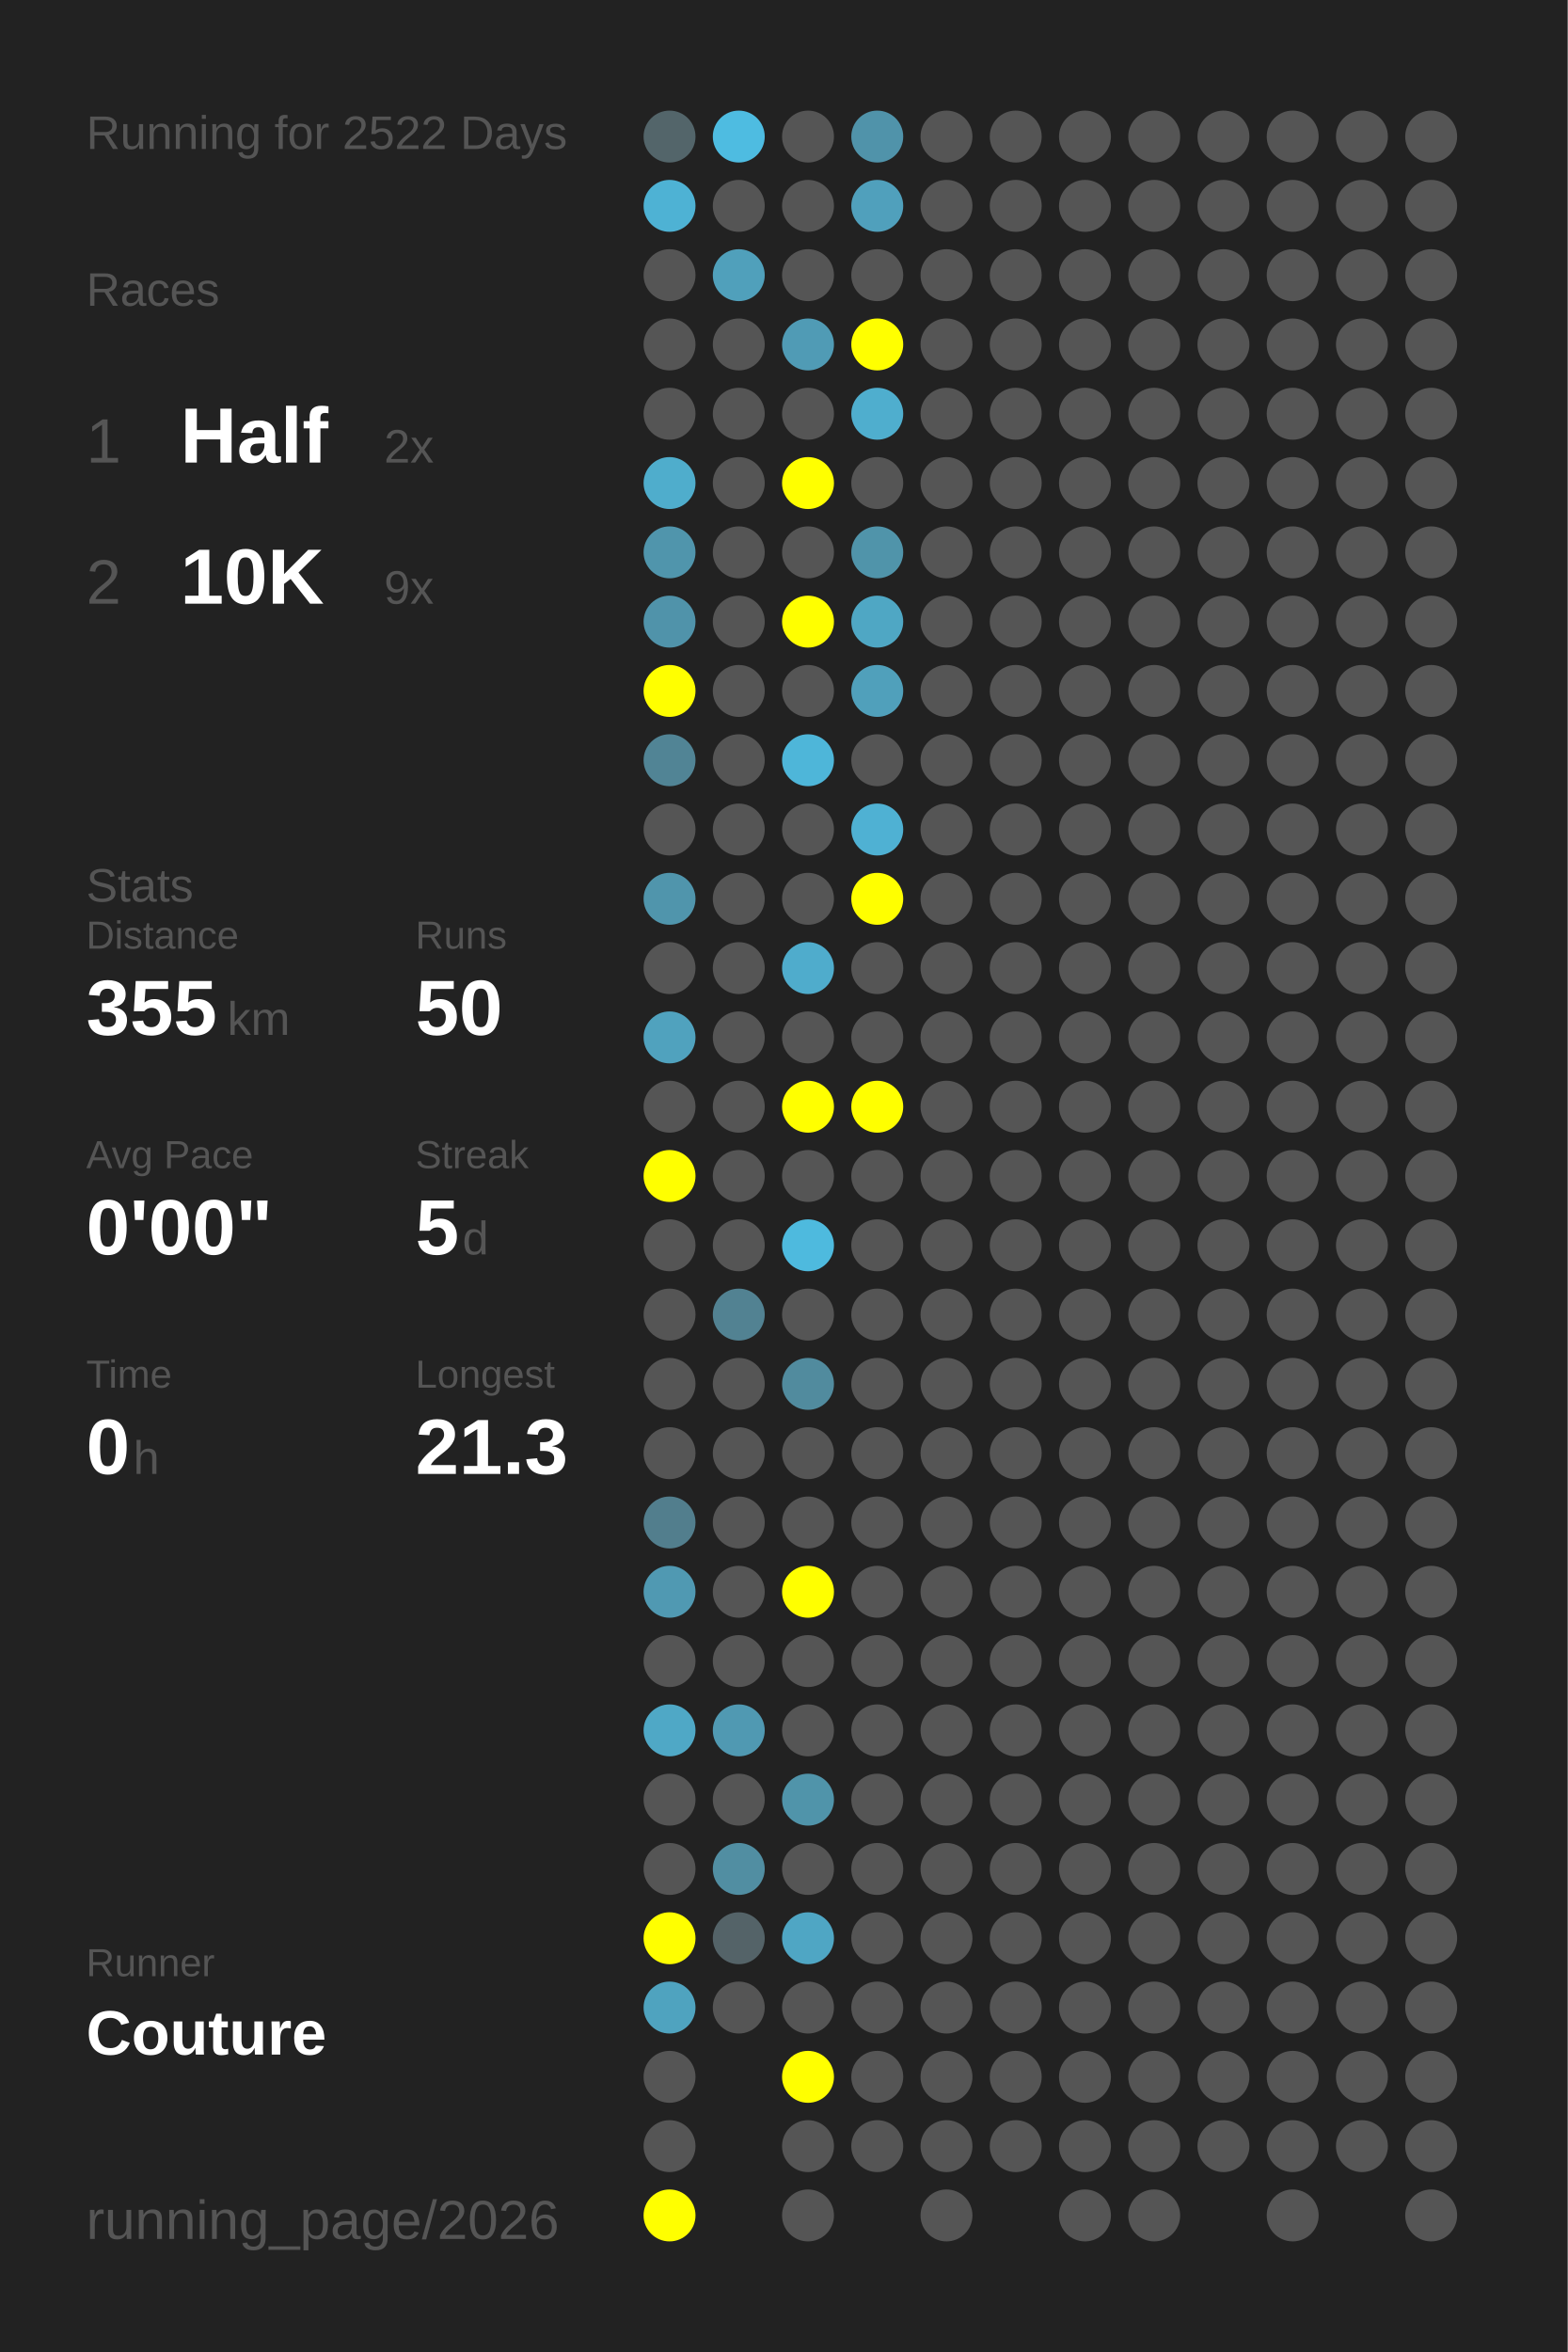
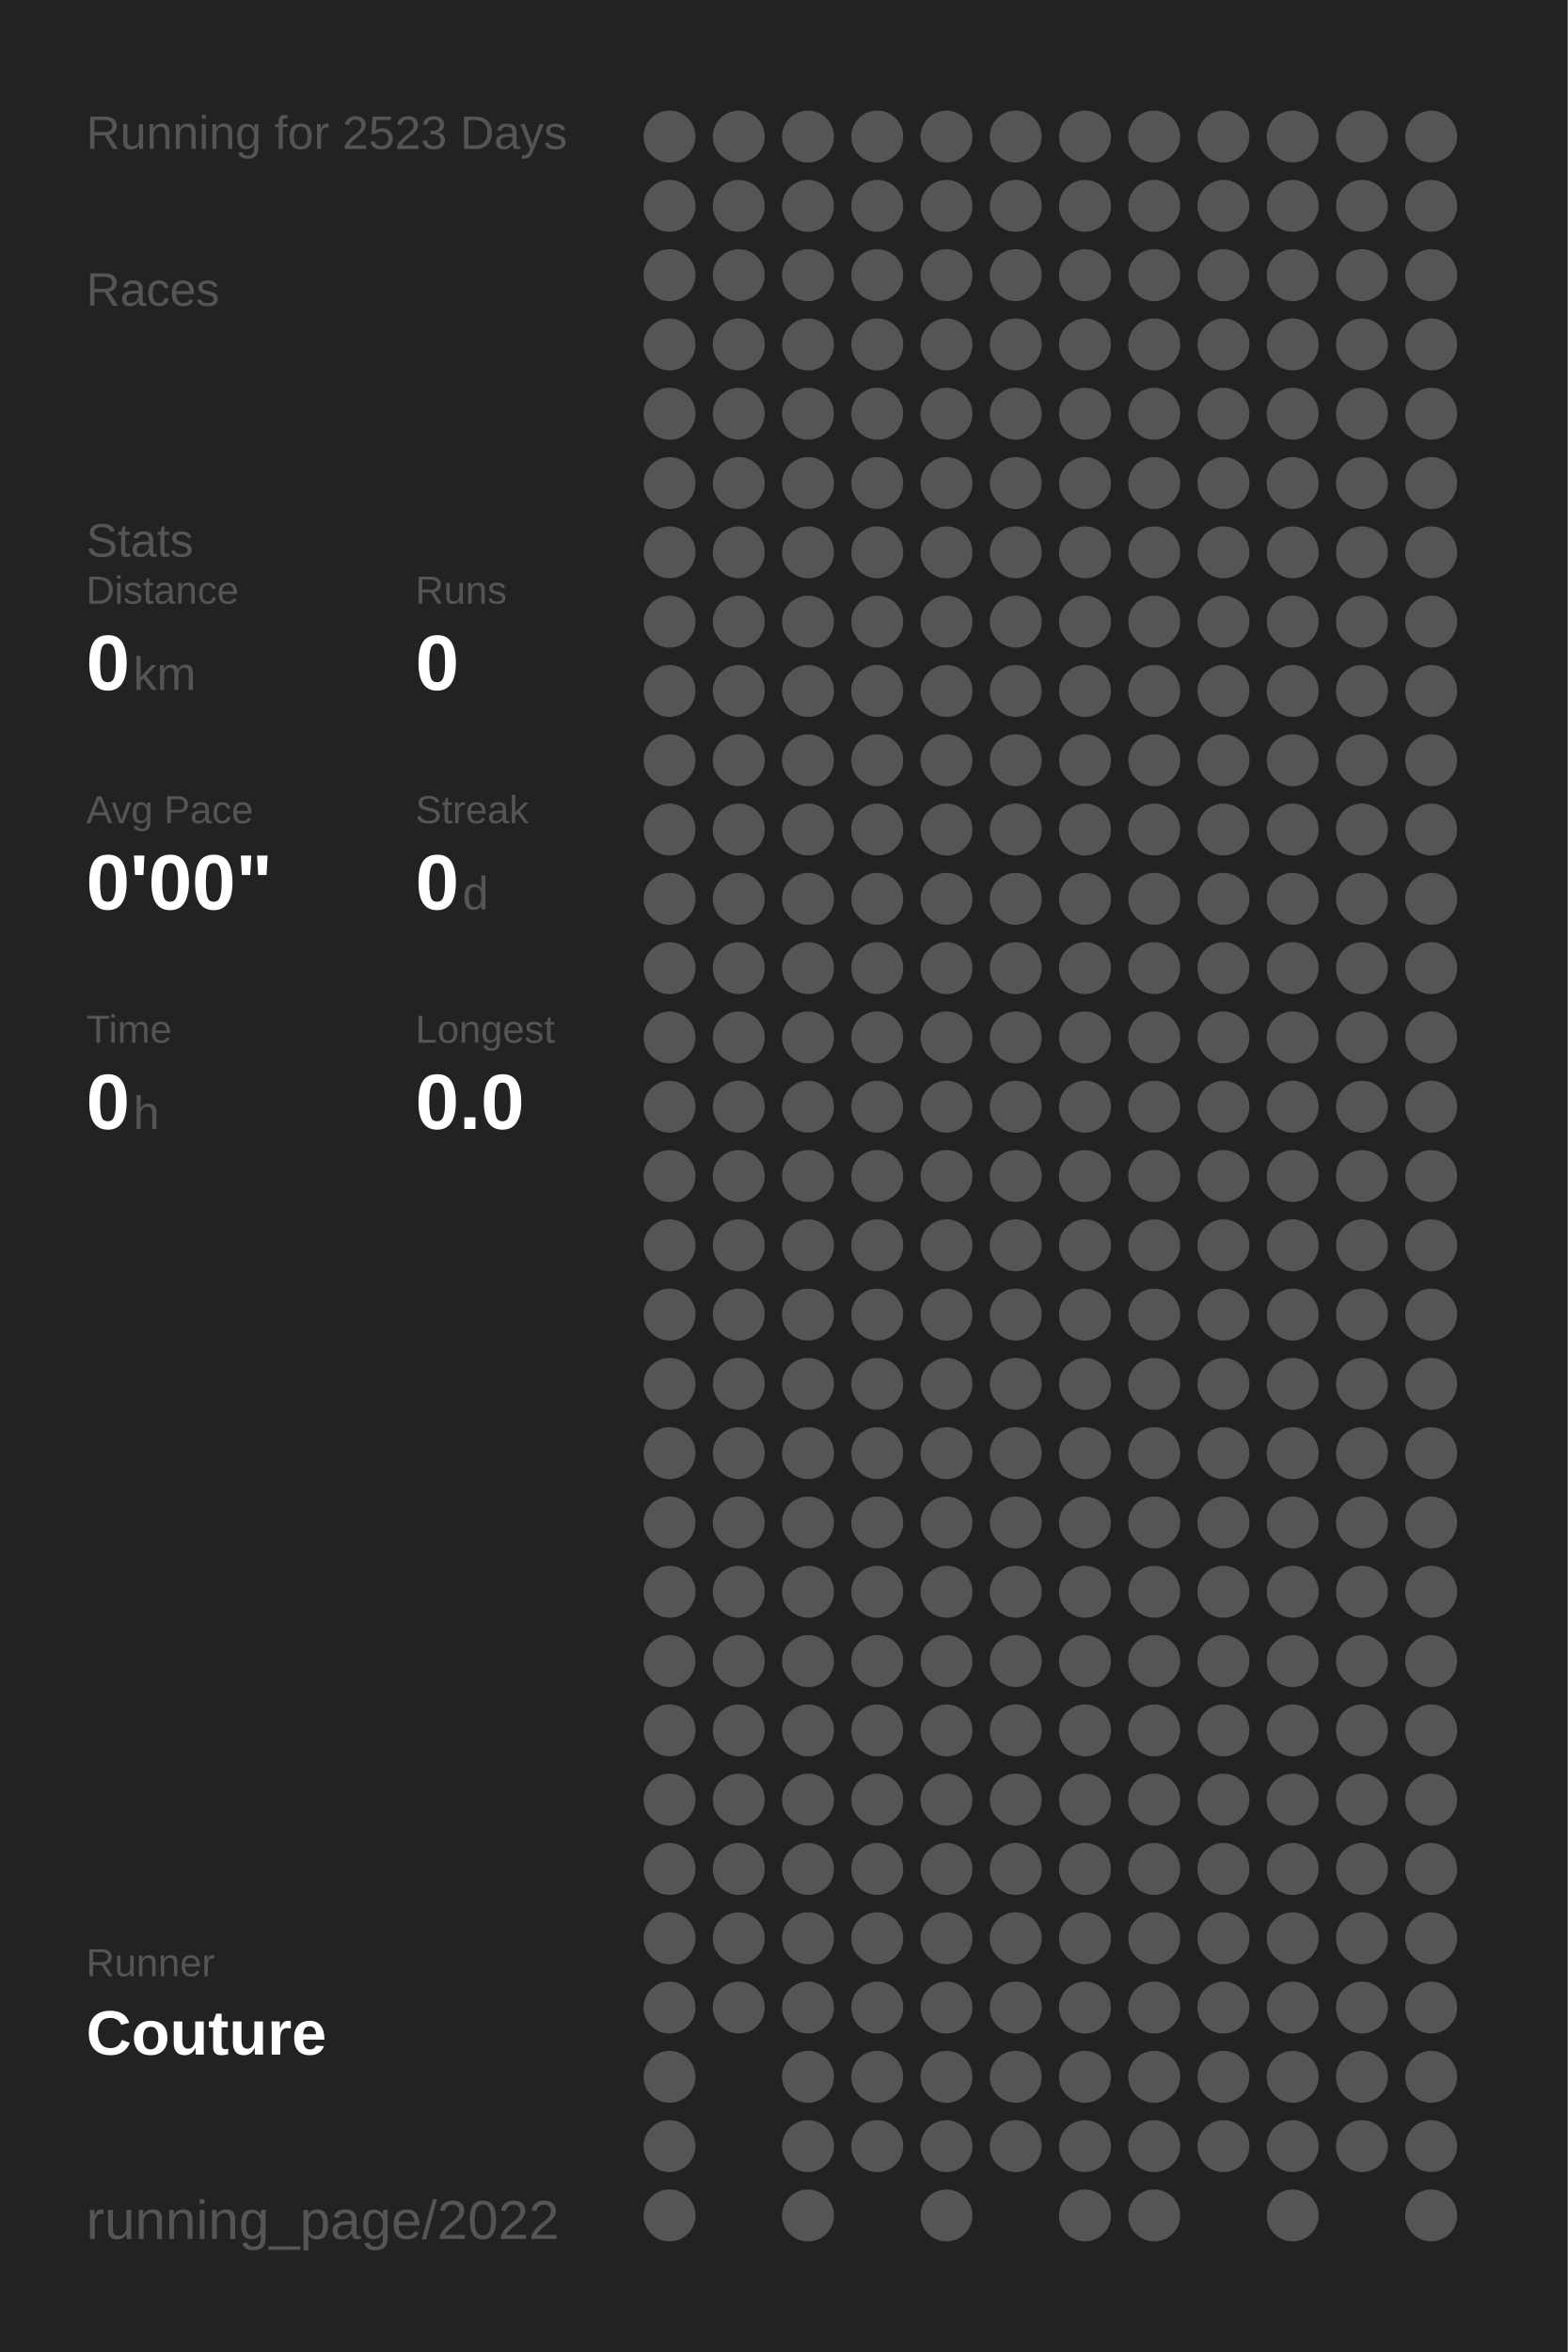
<svg xmlns="http://www.w3.org/2000/svg" baseProfile="full" height="300mm" version="1.1" viewBox="0,0,200,300" width="200mm">
  <defs />
  <rect fill="#222222" height="300" width="200" x="0" y="0" />
-   <text fill="#555555" style="font-size:6px; font-family:Arial;" x="11" y="19">Running for 2522 Days</text>
+   <text fill="#555555" style="font-size:6px; font-family:Arial;" x="11" y="19">Running for 2523 Days</text>
  <text fill="#555555" style="font-size:6px; font-family:Arial;" x="11" y="39">Races</text>
-   <text fill="#555555" style="font-size:8px; font-family:Arial;" x="11" y="59">1</text>
-   <text fill="#FFFFFF" style="font-size:10px; font-family:Arial; font-weight:bold;" x="23" y="59">Half</text>
-   <text fill="#555555" style="font-size:6px; font-family:Arial;" x="49" y="59">2x</text>
-   <text fill="#555555" style="font-size:8px; font-family:Arial;" x="11" y="77">2</text>
-   <text fill="#FFFFFF" style="font-size:10px; font-family:Arial; font-weight:bold;" x="23" y="77">10K</text>
-   <text fill="#555555" style="font-size:6px; font-family:Arial;" x="49" y="77">9x</text>
-   <text fill="#555555" style="font-size:6px; font-family:Arial;" x="11" y="115">Stats</text>
-   <text fill="#555555" style="font-size:5px; font-family:Arial;" x="11" y="121">Distance</text>
-   <text fill="#FFFFFF" style="font-size:10px; font-family:Arial; font-weight:bold;" x="11" y="132">355</text>
-   <text fill="#555555" style="font-size:6px; font-family:Arial;" x="29" y="132">km</text>
-   <text fill="#555555" style="font-size:5px; font-family:Arial;" x="53" y="121">Runs</text>
-   <text fill="#FFFFFF" style="font-size:10px; font-family:Arial; font-weight:bold;" x="53" y="132">50</text>
-   <text fill="#555555" style="font-size:5px; font-family:Arial;" x="11" y="149">Avg Pace</text>
-   <text fill="#FFFFFF" style="font-size:10px; font-family:Arial; font-weight:bold;" x="11" y="160">0'00"</text>
-   <text fill="#555555" style="font-size:5px; font-family:Arial;" x="53" y="149">Streak</text>
-   <text fill="#FFFFFF" style="font-size:10px; font-family:Arial; font-weight:bold;" x="53" y="160">5</text>
-   <text fill="#555555" style="font-size:6px; font-family:Arial;" x="59" y="160">d</text>
-   <text fill="#555555" style="font-size:5px; font-family:Arial;" x="11" y="177">Time</text>
-   <text fill="#FFFFFF" style="font-size:10px; font-family:Arial; font-weight:bold;" x="11" y="188">0</text>
-   <text fill="#555555" style="font-size:6px; font-family:Arial;" x="17" y="188">h</text>
-   <text fill="#555555" style="font-size:5px; font-family:Arial;" x="53" y="177">Longest</text>
-   <text fill="#FFFFFF" style="font-size:10px; font-family:Arial; font-weight:bold;" x="53" y="188">21.3</text>
+   <text fill="#555555" style="font-size:6px; font-family:Arial;" x="11" y="71">Stats</text>
+   <text fill="#555555" style="font-size:5px; font-family:Arial;" x="11" y="77">Distance</text>
+   <text fill="#FFFFFF" style="font-size:10px; font-family:Arial; font-weight:bold;" x="11" y="88">0</text>
+   <text fill="#555555" style="font-size:6px; font-family:Arial;" x="17" y="88">km</text>
+   <text fill="#555555" style="font-size:5px; font-family:Arial;" x="53" y="77">Runs</text>
+   <text fill="#FFFFFF" style="font-size:10px; font-family:Arial; font-weight:bold;" x="53" y="88">0</text>
+   <text fill="#555555" style="font-size:5px; font-family:Arial;" x="11" y="105">Avg Pace</text>
+   <text fill="#FFFFFF" style="font-size:10px; font-family:Arial; font-weight:bold;" x="11" y="116">0'00"</text>
+   <text fill="#555555" style="font-size:5px; font-family:Arial;" x="53" y="105">Streak</text>
+   <text fill="#FFFFFF" style="font-size:10px; font-family:Arial; font-weight:bold;" x="53" y="116">0</text>
+   <text fill="#555555" style="font-size:6px; font-family:Arial;" x="59" y="116">d</text>
+   <text fill="#555555" style="font-size:5px; font-family:Arial;" x="11" y="133">Time</text>
+   <text fill="#FFFFFF" style="font-size:10px; font-family:Arial; font-weight:bold;" x="11" y="144">0</text>
+   <text fill="#555555" style="font-size:6px; font-family:Arial;" x="17" y="144">h</text>
+   <text fill="#555555" style="font-size:5px; font-family:Arial;" x="53" y="133">Longest</text>
+   <text fill="#FFFFFF" style="font-size:10px; font-family:Arial; font-weight:bold;" x="53" y="144">0.0</text>
  <text fill="#555555" style="font-size:5px; font-family:Arial;" x="11" y="252.065">Runner</text>
  <text fill="#FFFFFF" style="font-size:8px; font-family:Arial; font-weight:bold;" x="11" y="262.065">Couture</text>
-   <text fill="#555555" style="font-size:7px; font-family:Arial;" x="11" y="285.581">running_page/2026</text>
-   <circle cx="85.417" cy="17.419" fill="#53656a" r="3.312" />
-   <circle cx="85.417" cy="26.258" fill="#4eb2d4" r="3.312" />
+   <text fill="#555555" style="font-size:7px; font-family:Arial;" x="11" y="285.581">running_page/2022</text>
+   <circle cx="85.417" cy="17.419" fill="#555555" r="3.312" />
+   <circle cx="85.417" cy="26.258" fill="#555555" r="3.312" />
  <circle cx="85.417" cy="35.097" fill="#555555" r="3.312" />
  <circle cx="85.417" cy="43.935" fill="#555555" r="3.312" />
  <circle cx="85.417" cy="52.774" fill="#555555" r="3.312" />
-   <circle cx="85.417" cy="61.613" fill="#4fadcc" r="3.312" />
-   <circle cx="85.417" cy="70.452" fill="#5095ac" r="3.312" />
-   <circle cx="85.417" cy="79.29" fill="#5093aa" r="3.312" />
-   <circle cx="85.417" cy="88.129" fill="#FFFF00" r="3.312" />
-   <circle cx="85.417" cy="96.968" fill="#518495" r="3.312" />
+   <circle cx="85.417" cy="61.613" fill="#555555" r="3.312" />
+   <circle cx="85.417" cy="70.452" fill="#555555" r="3.312" />
+   <circle cx="85.417" cy="79.29" fill="#555555" r="3.312" />
+   <circle cx="85.417" cy="88.129" fill="#555555" r="3.312" />
+   <circle cx="85.417" cy="96.968" fill="#555555" r="3.312" />
  <circle cx="85.417" cy="105.806" fill="#555555" r="3.312" />
-   <circle cx="85.417" cy="114.645" fill="#5095ac" r="3.312" />
+   <circle cx="85.417" cy="114.645" fill="#555555" r="3.312" />
  <circle cx="85.417" cy="123.484" fill="#555555" r="3.312" />
-   <circle cx="85.417" cy="132.323" fill="#50a2be" r="3.312" />
+   <circle cx="85.417" cy="132.323" fill="#555555" r="3.312" />
  <circle cx="85.417" cy="141.161" fill="#555555" r="3.312" />
-   <circle cx="85.417" cy="150" fill="#FFFF00" r="3.312" />
+   <circle cx="85.417" cy="150" fill="#555555" r="3.312" />
  <circle cx="85.417" cy="158.839" fill="#555555" r="3.312" />
  <circle cx="85.417" cy="167.677" fill="#555555" r="3.312" />
  <circle cx="85.417" cy="176.516" fill="#555555" r="3.312" />
  <circle cx="85.417" cy="185.355" fill="#555555" r="3.312" />
-   <circle cx="85.417" cy="194.194" fill="#527e8d" r="3.312" />
-   <circle cx="85.417" cy="203.032" fill="#5099b2" r="3.312" />
+   <circle cx="85.417" cy="194.194" fill="#555555" r="3.312" />
+   <circle cx="85.417" cy="203.032" fill="#555555" r="3.312" />
  <circle cx="85.417" cy="211.871" fill="#555555" r="3.312" />
-   <circle cx="85.417" cy="220.71" fill="#4fa8c6" r="3.312" />
+   <circle cx="85.417" cy="220.71" fill="#555555" r="3.312" />
  <circle cx="85.417" cy="229.548" fill="#555555" r="3.312" />
  <circle cx="85.417" cy="238.387" fill="#555555" r="3.312" />
-   <circle cx="85.417" cy="247.226" fill="#FFFF00" r="3.312" />
-   <circle cx="85.417" cy="256.065" fill="#4fa3bf" r="3.312" />
+   <circle cx="85.417" cy="247.226" fill="#555555" r="3.312" />
+   <circle cx="85.417" cy="256.065" fill="#555555" r="3.312" />
  <circle cx="85.417" cy="264.903" fill="#555555" r="3.312" />
  <circle cx="85.417" cy="273.742" fill="#555555" r="3.312" />
-   <circle cx="85.417" cy="282.581" fill="#FFFF00" r="3.312" />
-   <circle cx="94.25" cy="17.419" fill="#4ebce1" r="3.312" />
+   <circle cx="85.417" cy="282.581" fill="#555555" r="3.312" />
+   <circle cx="94.25" cy="17.419" fill="#555555" r="3.312" />
  <circle cx="94.25" cy="26.258" fill="#555555" r="3.312" />
-   <circle cx="94.25" cy="35.097" fill="#50a0bb" r="3.312" />
+   <circle cx="94.25" cy="35.097" fill="#555555" r="3.312" />
  <circle cx="94.25" cy="43.935" fill="#555555" r="3.312" />
  <circle cx="94.25" cy="52.774" fill="#555555" r="3.312" />
  <circle cx="94.25" cy="61.613" fill="#555555" r="3.312" />
  <circle cx="94.25" cy="70.452" fill="#555555" r="3.312" />
  <circle cx="94.25" cy="79.29" fill="#555555" r="3.312" />
  <circle cx="94.25" cy="88.129" fill="#555555" r="3.312" />
  <circle cx="94.25" cy="96.968" fill="#555555" r="3.312" />
  <circle cx="94.25" cy="105.806" fill="#555555" r="3.312" />
  <circle cx="94.25" cy="114.645" fill="#555555" r="3.312" />
  <circle cx="94.25" cy="123.484" fill="#555555" r="3.312" />
  <circle cx="94.25" cy="132.323" fill="#555555" r="3.312" />
  <circle cx="94.25" cy="141.161" fill="#555555" r="3.312" />
  <circle cx="94.25" cy="150" fill="#555555" r="3.312" />
  <circle cx="94.25" cy="158.839" fill="#555555" r="3.312" />
-   <circle cx="94.25" cy="167.677" fill="#528292" r="3.312" />
+   <circle cx="94.25" cy="167.677" fill="#555555" r="3.312" />
  <circle cx="94.25" cy="176.516" fill="#555555" r="3.312" />
  <circle cx="94.25" cy="185.355" fill="#555555" r="3.312" />
  <circle cx="94.25" cy="194.194" fill="#555555" r="3.312" />
  <circle cx="94.25" cy="203.032" fill="#555555" r="3.312" />
  <circle cx="94.25" cy="211.871" fill="#555555" r="3.312" />
-   <circle cx="94.25" cy="220.71" fill="#5099b2" r="3.312" />
+   <circle cx="94.25" cy="220.71" fill="#555555" r="3.312" />
  <circle cx="94.25" cy="229.548" fill="#555555" r="3.312" />
-   <circle cx="94.25" cy="238.387" fill="#518ea2" r="3.312" />
-   <circle cx="94.25" cy="247.226" fill="#546368" r="3.312" />
+   <circle cx="94.25" cy="238.387" fill="#555555" r="3.312" />
+   <circle cx="94.25" cy="247.226" fill="#555555" r="3.312" />
  <circle cx="94.25" cy="256.065" fill="#555555" r="3.312" />
  <circle cx="103.083" cy="17.419" fill="#555555" r="3.312" />
  <circle cx="103.083" cy="26.258" fill="#555555" r="3.312" />
  <circle cx="103.083" cy="35.097" fill="#555555" r="3.312" />
-   <circle cx="103.083" cy="43.935" fill="#509bb5" r="3.312" />
+   <circle cx="103.083" cy="43.935" fill="#555555" r="3.312" />
  <circle cx="103.083" cy="52.774" fill="#555555" r="3.312" />
-   <circle cx="103.083" cy="61.613" fill="#FFFF00" r="3.312" />
+   <circle cx="103.083" cy="61.613" fill="#555555" r="3.312" />
  <circle cx="103.083" cy="70.452" fill="#555555" r="3.312" />
-   <circle cx="103.083" cy="79.29" fill="#FFFF00" r="3.312" />
+   <circle cx="103.083" cy="79.29" fill="#555555" r="3.312" />
  <circle cx="103.083" cy="88.129" fill="#555555" r="3.312" />
-   <circle cx="103.083" cy="96.968" fill="#4eb6d9" r="3.312" />
+   <circle cx="103.083" cy="96.968" fill="#555555" r="3.312" />
  <circle cx="103.083" cy="105.806" fill="#555555" r="3.312" />
  <circle cx="103.083" cy="114.645" fill="#555555" r="3.312" />
-   <circle cx="103.083" cy="123.484" fill="#4faccc" r="3.312" />
+   <circle cx="103.083" cy="123.484" fill="#555555" r="3.312" />
  <circle cx="103.083" cy="132.323" fill="#555555" r="3.312" />
-   <circle cx="103.083" cy="141.161" fill="#FFFF00" r="3.312" />
+   <circle cx="103.083" cy="141.161" fill="#555555" r="3.312" />
  <circle cx="103.083" cy="150" fill="#555555" r="3.312" />
-   <circle cx="103.083" cy="158.839" fill="#4ebade" r="3.312" />
+   <circle cx="103.083" cy="158.839" fill="#555555" r="3.312" />
  <circle cx="103.083" cy="167.677" fill="#555555" r="3.312" />
-   <circle cx="103.083" cy="176.516" fill="#518b9e" r="3.312" />
+   <circle cx="103.083" cy="176.516" fill="#555555" r="3.312" />
  <circle cx="103.083" cy="185.355" fill="#555555" r="3.312" />
  <circle cx="103.083" cy="194.194" fill="#555555" r="3.312" />
-   <circle cx="103.083" cy="203.032" fill="#FFFF00" r="3.312" />
+   <circle cx="103.083" cy="203.032" fill="#555555" r="3.312" />
  <circle cx="103.083" cy="211.871" fill="#555555" r="3.312" />
  <circle cx="103.083" cy="220.71" fill="#555555" r="3.312" />
-   <circle cx="103.083" cy="229.548" fill="#5094aa" r="3.312" />
+   <circle cx="103.083" cy="229.548" fill="#555555" r="3.312" />
  <circle cx="103.083" cy="238.387" fill="#555555" r="3.312" />
-   <circle cx="103.083" cy="247.226" fill="#4fa6c4" r="3.312" />
+   <circle cx="103.083" cy="247.226" fill="#555555" r="3.312" />
  <circle cx="103.083" cy="256.065" fill="#555555" r="3.312" />
-   <circle cx="103.083" cy="264.903" fill="#FFFF00" r="3.312" />
+   <circle cx="103.083" cy="264.903" fill="#555555" r="3.312" />
  <circle cx="103.083" cy="273.742" fill="#555555" r="3.312" />
  <circle cx="103.083" cy="282.581" fill="#555555" r="3.312" />
-   <circle cx="111.917" cy="17.419" fill="#5093aa" r="3.312" />
-   <circle cx="111.917" cy="26.258" fill="#50a0bc" r="3.312" />
+   <circle cx="111.917" cy="17.419" fill="#555555" r="3.312" />
+   <circle cx="111.917" cy="26.258" fill="#555555" r="3.312" />
  <circle cx="111.917" cy="35.097" fill="#555555" r="3.312" />
-   <circle cx="111.917" cy="43.935" fill="#FFFF00" r="3.312" />
-   <circle cx="111.917" cy="52.774" fill="#4faece" r="3.312" />
+   <circle cx="111.917" cy="43.935" fill="#555555" r="3.312" />
+   <circle cx="111.917" cy="52.774" fill="#555555" r="3.312" />
  <circle cx="111.917" cy="61.613" fill="#555555" r="3.312" />
-   <circle cx="111.917" cy="70.452" fill="#5094aa" r="3.312" />
-   <circle cx="111.917" cy="79.29" fill="#4fa7c4" r="3.312" />
-   <circle cx="111.917" cy="88.129" fill="#50a0bb" r="3.312" />
+   <circle cx="111.917" cy="70.452" fill="#555555" r="3.312" />
+   <circle cx="111.917" cy="79.29" fill="#555555" r="3.312" />
+   <circle cx="111.917" cy="88.129" fill="#555555" r="3.312" />
  <circle cx="111.917" cy="96.968" fill="#555555" r="3.312" />
-   <circle cx="111.917" cy="105.806" fill="#4fb1d3" r="3.312" />
-   <circle cx="111.917" cy="114.645" fill="#FFFF00" r="3.312" />
+   <circle cx="111.917" cy="105.806" fill="#555555" r="3.312" />
+   <circle cx="111.917" cy="114.645" fill="#555555" r="3.312" />
  <circle cx="111.917" cy="123.484" fill="#555555" r="3.312" />
  <circle cx="111.917" cy="132.323" fill="#555555" r="3.312" />
-   <circle cx="111.917" cy="141.161" fill="#FFFF00" r="3.312" />
+   <circle cx="111.917" cy="141.161" fill="#555555" r="3.312" />
  <circle cx="111.917" cy="150" fill="#555555" r="3.312" />
  <circle cx="111.917" cy="158.839" fill="#555555" r="3.312" />
  <circle cx="111.917" cy="167.677" fill="#555555" r="3.312" />
  <circle cx="111.917" cy="176.516" fill="#555555" r="3.312" />
  <circle cx="111.917" cy="185.355" fill="#555555" r="3.312" />
  <circle cx="111.917" cy="194.194" fill="#555555" r="3.312" />
  <circle cx="111.917" cy="203.032" fill="#555555" r="3.312" />
  <circle cx="111.917" cy="211.871" fill="#555555" r="3.312" />
  <circle cx="111.917" cy="220.71" fill="#555555" r="3.312" />
  <circle cx="111.917" cy="229.548" fill="#555555" r="3.312" />
  <circle cx="111.917" cy="238.387" fill="#555555" r="3.312" />
  <circle cx="111.917" cy="247.226" fill="#555555" r="3.312" />
  <circle cx="111.917" cy="256.065" fill="#555555" r="3.312" />
  <circle cx="111.917" cy="264.903" fill="#555555" r="3.312" />
  <circle cx="111.917" cy="273.742" fill="#555555" r="3.312" />
  <circle cx="120.75" cy="17.419" fill="#555555" r="3.312" />
  <circle cx="120.75" cy="26.258" fill="#555555" r="3.312" />
  <circle cx="120.75" cy="35.097" fill="#555555" r="3.312" />
  <circle cx="120.75" cy="43.935" fill="#555555" r="3.312" />
  <circle cx="120.75" cy="52.774" fill="#555555" r="3.312" />
  <circle cx="120.75" cy="61.613" fill="#555555" r="3.312" />
  <circle cx="120.75" cy="70.452" fill="#555555" r="3.312" />
  <circle cx="120.75" cy="79.29" fill="#555555" r="3.312" />
  <circle cx="120.75" cy="88.129" fill="#555555" r="3.312" />
  <circle cx="120.75" cy="96.968" fill="#555555" r="3.312" />
  <circle cx="120.75" cy="105.806" fill="#555555" r="3.312" />
  <circle cx="120.75" cy="114.645" fill="#555555" r="3.312" />
  <circle cx="120.75" cy="123.484" fill="#555555" r="3.312" />
  <circle cx="120.75" cy="132.323" fill="#555555" r="3.312" />
  <circle cx="120.75" cy="141.161" fill="#555555" r="3.312" />
  <circle cx="120.75" cy="150" fill="#555555" r="3.312" />
  <circle cx="120.75" cy="158.839" fill="#555555" r="3.312" />
  <circle cx="120.75" cy="167.677" fill="#555555" r="3.312" />
  <circle cx="120.75" cy="176.516" fill="#555555" r="3.312" />
  <circle cx="120.75" cy="185.355" fill="#555555" r="3.312" />
  <circle cx="120.75" cy="194.194" fill="#555555" r="3.312" />
  <circle cx="120.75" cy="203.032" fill="#555555" r="3.312" />
  <circle cx="120.75" cy="211.871" fill="#555555" r="3.312" />
  <circle cx="120.75" cy="220.71" fill="#555555" r="3.312" />
  <circle cx="120.75" cy="229.548" fill="#555555" r="3.312" />
  <circle cx="120.75" cy="238.387" fill="#555555" r="3.312" />
  <circle cx="120.75" cy="247.226" fill="#555555" r="3.312" />
  <circle cx="120.75" cy="256.065" fill="#555555" r="3.312" />
  <circle cx="120.75" cy="264.903" fill="#555555" r="3.312" />
  <circle cx="120.75" cy="273.742" fill="#555555" r="3.312" />
  <circle cx="120.75" cy="282.581" fill="#555555" r="3.312" />
  <circle cx="129.583" cy="17.419" fill="#555555" r="3.312" />
  <circle cx="129.583" cy="26.258" fill="#555555" r="3.312" />
  <circle cx="129.583" cy="35.097" fill="#555555" r="3.312" />
  <circle cx="129.583" cy="43.935" fill="#555555" r="3.312" />
  <circle cx="129.583" cy="52.774" fill="#555555" r="3.312" />
  <circle cx="129.583" cy="61.613" fill="#555555" r="3.312" />
  <circle cx="129.583" cy="70.452" fill="#555555" r="3.312" />
  <circle cx="129.583" cy="79.29" fill="#555555" r="3.312" />
  <circle cx="129.583" cy="88.129" fill="#555555" r="3.312" />
  <circle cx="129.583" cy="96.968" fill="#555555" r="3.312" />
  <circle cx="129.583" cy="105.806" fill="#555555" r="3.312" />
  <circle cx="129.583" cy="114.645" fill="#555555" r="3.312" />
  <circle cx="129.583" cy="123.484" fill="#555555" r="3.312" />
  <circle cx="129.583" cy="132.323" fill="#555555" r="3.312" />
  <circle cx="129.583" cy="141.161" fill="#555555" r="3.312" />
  <circle cx="129.583" cy="150" fill="#555555" r="3.312" />
  <circle cx="129.583" cy="158.839" fill="#555555" r="3.312" />
  <circle cx="129.583" cy="167.677" fill="#555555" r="3.312" />
  <circle cx="129.583" cy="176.516" fill="#555555" r="3.312" />
  <circle cx="129.583" cy="185.355" fill="#555555" r="3.312" />
  <circle cx="129.583" cy="194.194" fill="#555555" r="3.312" />
  <circle cx="129.583" cy="203.032" fill="#555555" r="3.312" />
  <circle cx="129.583" cy="211.871" fill="#555555" r="3.312" />
  <circle cx="129.583" cy="220.71" fill="#555555" r="3.312" />
  <circle cx="129.583" cy="229.548" fill="#555555" r="3.312" />
  <circle cx="129.583" cy="238.387" fill="#555555" r="3.312" />
  <circle cx="129.583" cy="247.226" fill="#555555" r="3.312" />
  <circle cx="129.583" cy="256.065" fill="#555555" r="3.312" />
  <circle cx="129.583" cy="264.903" fill="#555555" r="3.312" />
  <circle cx="129.583" cy="273.742" fill="#555555" r="3.312" />
  <circle cx="138.417" cy="17.419" fill="#555555" r="3.312" />
  <circle cx="138.417" cy="26.258" fill="#555555" r="3.312" />
  <circle cx="138.417" cy="35.097" fill="#555555" r="3.312" />
  <circle cx="138.417" cy="43.935" fill="#555555" r="3.312" />
  <circle cx="138.417" cy="52.774" fill="#555555" r="3.312" />
  <circle cx="138.417" cy="61.613" fill="#555555" r="3.312" />
  <circle cx="138.417" cy="70.452" fill="#555555" r="3.312" />
  <circle cx="138.417" cy="79.29" fill="#555555" r="3.312" />
  <circle cx="138.417" cy="88.129" fill="#555555" r="3.312" />
  <circle cx="138.417" cy="96.968" fill="#555555" r="3.312" />
  <circle cx="138.417" cy="105.806" fill="#555555" r="3.312" />
  <circle cx="138.417" cy="114.645" fill="#555555" r="3.312" />
  <circle cx="138.417" cy="123.484" fill="#555555" r="3.312" />
  <circle cx="138.417" cy="132.323" fill="#555555" r="3.312" />
  <circle cx="138.417" cy="141.161" fill="#555555" r="3.312" />
  <circle cx="138.417" cy="150" fill="#555555" r="3.312" />
  <circle cx="138.417" cy="158.839" fill="#555555" r="3.312" />
  <circle cx="138.417" cy="167.677" fill="#555555" r="3.312" />
  <circle cx="138.417" cy="176.516" fill="#555555" r="3.312" />
  <circle cx="138.417" cy="185.355" fill="#555555" r="3.312" />
  <circle cx="138.417" cy="194.194" fill="#555555" r="3.312" />
  <circle cx="138.417" cy="203.032" fill="#555555" r="3.312" />
  <circle cx="138.417" cy="211.871" fill="#555555" r="3.312" />
  <circle cx="138.417" cy="220.71" fill="#555555" r="3.312" />
  <circle cx="138.417" cy="229.548" fill="#555555" r="3.312" />
  <circle cx="138.417" cy="238.387" fill="#555555" r="3.312" />
  <circle cx="138.417" cy="247.226" fill="#555555" r="3.312" />
  <circle cx="138.417" cy="256.065" fill="#555555" r="3.312" />
  <circle cx="138.417" cy="264.903" fill="#555555" r="3.312" />
  <circle cx="138.417" cy="273.742" fill="#555555" r="3.312" />
  <circle cx="138.417" cy="282.581" fill="#555555" r="3.312" />
  <circle cx="147.25" cy="17.419" fill="#555555" r="3.312" />
  <circle cx="147.25" cy="26.258" fill="#555555" r="3.312" />
  <circle cx="147.25" cy="35.097" fill="#555555" r="3.312" />
  <circle cx="147.25" cy="43.935" fill="#555555" r="3.312" />
  <circle cx="147.25" cy="52.774" fill="#555555" r="3.312" />
  <circle cx="147.25" cy="61.613" fill="#555555" r="3.312" />
  <circle cx="147.25" cy="70.452" fill="#555555" r="3.312" />
  <circle cx="147.25" cy="79.29" fill="#555555" r="3.312" />
  <circle cx="147.25" cy="88.129" fill="#555555" r="3.312" />
  <circle cx="147.25" cy="96.968" fill="#555555" r="3.312" />
  <circle cx="147.25" cy="105.806" fill="#555555" r="3.312" />
  <circle cx="147.25" cy="114.645" fill="#555555" r="3.312" />
  <circle cx="147.25" cy="123.484" fill="#555555" r="3.312" />
  <circle cx="147.25" cy="132.323" fill="#555555" r="3.312" />
  <circle cx="147.25" cy="141.161" fill="#555555" r="3.312" />
  <circle cx="147.25" cy="150" fill="#555555" r="3.312" />
  <circle cx="147.25" cy="158.839" fill="#555555" r="3.312" />
  <circle cx="147.25" cy="167.677" fill="#555555" r="3.312" />
  <circle cx="147.25" cy="176.516" fill="#555555" r="3.312" />
  <circle cx="147.25" cy="185.355" fill="#555555" r="3.312" />
  <circle cx="147.25" cy="194.194" fill="#555555" r="3.312" />
  <circle cx="147.25" cy="203.032" fill="#555555" r="3.312" />
  <circle cx="147.25" cy="211.871" fill="#555555" r="3.312" />
  <circle cx="147.25" cy="220.71" fill="#555555" r="3.312" />
  <circle cx="147.25" cy="229.548" fill="#555555" r="3.312" />
  <circle cx="147.25" cy="238.387" fill="#555555" r="3.312" />
  <circle cx="147.25" cy="247.226" fill="#555555" r="3.312" />
  <circle cx="147.25" cy="256.065" fill="#555555" r="3.312" />
  <circle cx="147.25" cy="264.903" fill="#555555" r="3.312" />
  <circle cx="147.25" cy="273.742" fill="#555555" r="3.312" />
  <circle cx="147.25" cy="282.581" fill="#555555" r="3.312" />
  <circle cx="156.083" cy="17.419" fill="#555555" r="3.312" />
  <circle cx="156.083" cy="26.258" fill="#555555" r="3.312" />
  <circle cx="156.083" cy="35.097" fill="#555555" r="3.312" />
  <circle cx="156.083" cy="43.935" fill="#555555" r="3.312" />
  <circle cx="156.083" cy="52.774" fill="#555555" r="3.312" />
  <circle cx="156.083" cy="61.613" fill="#555555" r="3.312" />
  <circle cx="156.083" cy="70.452" fill="#555555" r="3.312" />
  <circle cx="156.083" cy="79.29" fill="#555555" r="3.312" />
  <circle cx="156.083" cy="88.129" fill="#555555" r="3.312" />
  <circle cx="156.083" cy="96.968" fill="#555555" r="3.312" />
  <circle cx="156.083" cy="105.806" fill="#555555" r="3.312" />
  <circle cx="156.083" cy="114.645" fill="#555555" r="3.312" />
  <circle cx="156.083" cy="123.484" fill="#555555" r="3.312" />
  <circle cx="156.083" cy="132.323" fill="#555555" r="3.312" />
  <circle cx="156.083" cy="141.161" fill="#555555" r="3.312" />
  <circle cx="156.083" cy="150" fill="#555555" r="3.312" />
  <circle cx="156.083" cy="158.839" fill="#555555" r="3.312" />
  <circle cx="156.083" cy="167.677" fill="#555555" r="3.312" />
  <circle cx="156.083" cy="176.516" fill="#555555" r="3.312" />
  <circle cx="156.083" cy="185.355" fill="#555555" r="3.312" />
  <circle cx="156.083" cy="194.194" fill="#555555" r="3.312" />
  <circle cx="156.083" cy="203.032" fill="#555555" r="3.312" />
  <circle cx="156.083" cy="211.871" fill="#555555" r="3.312" />
  <circle cx="156.083" cy="220.71" fill="#555555" r="3.312" />
  <circle cx="156.083" cy="229.548" fill="#555555" r="3.312" />
  <circle cx="156.083" cy="238.387" fill="#555555" r="3.312" />
  <circle cx="156.083" cy="247.226" fill="#555555" r="3.312" />
  <circle cx="156.083" cy="256.065" fill="#555555" r="3.312" />
  <circle cx="156.083" cy="264.903" fill="#555555" r="3.312" />
  <circle cx="156.083" cy="273.742" fill="#555555" r="3.312" />
  <circle cx="164.917" cy="17.419" fill="#555555" r="3.312" />
  <circle cx="164.917" cy="26.258" fill="#555555" r="3.312" />
  <circle cx="164.917" cy="35.097" fill="#555555" r="3.312" />
  <circle cx="164.917" cy="43.935" fill="#555555" r="3.312" />
  <circle cx="164.917" cy="52.774" fill="#555555" r="3.312" />
  <circle cx="164.917" cy="61.613" fill="#555555" r="3.312" />
  <circle cx="164.917" cy="70.452" fill="#555555" r="3.312" />
  <circle cx="164.917" cy="79.29" fill="#555555" r="3.312" />
  <circle cx="164.917" cy="88.129" fill="#555555" r="3.312" />
  <circle cx="164.917" cy="96.968" fill="#555555" r="3.312" />
  <circle cx="164.917" cy="105.806" fill="#555555" r="3.312" />
  <circle cx="164.917" cy="114.645" fill="#555555" r="3.312" />
  <circle cx="164.917" cy="123.484" fill="#555555" r="3.312" />
  <circle cx="164.917" cy="132.323" fill="#555555" r="3.312" />
  <circle cx="164.917" cy="141.161" fill="#555555" r="3.312" />
  <circle cx="164.917" cy="150" fill="#555555" r="3.312" />
  <circle cx="164.917" cy="158.839" fill="#555555" r="3.312" />
  <circle cx="164.917" cy="167.677" fill="#555555" r="3.312" />
  <circle cx="164.917" cy="176.516" fill="#555555" r="3.312" />
  <circle cx="164.917" cy="185.355" fill="#555555" r="3.312" />
  <circle cx="164.917" cy="194.194" fill="#555555" r="3.312" />
  <circle cx="164.917" cy="203.032" fill="#555555" r="3.312" />
  <circle cx="164.917" cy="211.871" fill="#555555" r="3.312" />
  <circle cx="164.917" cy="220.71" fill="#555555" r="3.312" />
  <circle cx="164.917" cy="229.548" fill="#555555" r="3.312" />
  <circle cx="164.917" cy="238.387" fill="#555555" r="3.312" />
  <circle cx="164.917" cy="247.226" fill="#555555" r="3.312" />
  <circle cx="164.917" cy="256.065" fill="#555555" r="3.312" />
  <circle cx="164.917" cy="264.903" fill="#555555" r="3.312" />
  <circle cx="164.917" cy="273.742" fill="#555555" r="3.312" />
  <circle cx="164.917" cy="282.581" fill="#555555" r="3.312" />
  <circle cx="173.75" cy="17.419" fill="#555555" r="3.312" />
  <circle cx="173.75" cy="26.258" fill="#555555" r="3.312" />
  <circle cx="173.75" cy="35.097" fill="#555555" r="3.312" />
  <circle cx="173.75" cy="43.935" fill="#555555" r="3.312" />
  <circle cx="173.75" cy="52.774" fill="#555555" r="3.312" />
  <circle cx="173.75" cy="61.613" fill="#555555" r="3.312" />
  <circle cx="173.75" cy="70.452" fill="#555555" r="3.312" />
  <circle cx="173.75" cy="79.29" fill="#555555" r="3.312" />
  <circle cx="173.75" cy="88.129" fill="#555555" r="3.312" />
  <circle cx="173.75" cy="96.968" fill="#555555" r="3.312" />
  <circle cx="173.75" cy="105.806" fill="#555555" r="3.312" />
  <circle cx="173.75" cy="114.645" fill="#555555" r="3.312" />
  <circle cx="173.75" cy="123.484" fill="#555555" r="3.312" />
  <circle cx="173.75" cy="132.323" fill="#555555" r="3.312" />
  <circle cx="173.75" cy="141.161" fill="#555555" r="3.312" />
  <circle cx="173.75" cy="150" fill="#555555" r="3.312" />
  <circle cx="173.75" cy="158.839" fill="#555555" r="3.312" />
  <circle cx="173.75" cy="167.677" fill="#555555" r="3.312" />
  <circle cx="173.75" cy="176.516" fill="#555555" r="3.312" />
  <circle cx="173.75" cy="185.355" fill="#555555" r="3.312" />
  <circle cx="173.75" cy="194.194" fill="#555555" r="3.312" />
  <circle cx="173.75" cy="203.032" fill="#555555" r="3.312" />
  <circle cx="173.75" cy="211.871" fill="#555555" r="3.312" />
  <circle cx="173.75" cy="220.71" fill="#555555" r="3.312" />
  <circle cx="173.75" cy="229.548" fill="#555555" r="3.312" />
  <circle cx="173.75" cy="238.387" fill="#555555" r="3.312" />
  <circle cx="173.75" cy="247.226" fill="#555555" r="3.312" />
  <circle cx="173.75" cy="256.065" fill="#555555" r="3.312" />
  <circle cx="173.75" cy="264.903" fill="#555555" r="3.312" />
  <circle cx="173.75" cy="273.742" fill="#555555" r="3.312" />
  <circle cx="182.583" cy="17.419" fill="#555555" r="3.312" />
  <circle cx="182.583" cy="26.258" fill="#555555" r="3.312" />
  <circle cx="182.583" cy="35.097" fill="#555555" r="3.312" />
  <circle cx="182.583" cy="43.935" fill="#555555" r="3.312" />
  <circle cx="182.583" cy="52.774" fill="#555555" r="3.312" />
  <circle cx="182.583" cy="61.613" fill="#555555" r="3.312" />
  <circle cx="182.583" cy="70.452" fill="#555555" r="3.312" />
  <circle cx="182.583" cy="79.29" fill="#555555" r="3.312" />
  <circle cx="182.583" cy="88.129" fill="#555555" r="3.312" />
  <circle cx="182.583" cy="96.968" fill="#555555" r="3.312" />
  <circle cx="182.583" cy="105.806" fill="#555555" r="3.312" />
  <circle cx="182.583" cy="114.645" fill="#555555" r="3.312" />
  <circle cx="182.583" cy="123.484" fill="#555555" r="3.312" />
  <circle cx="182.583" cy="132.323" fill="#555555" r="3.312" />
  <circle cx="182.583" cy="141.161" fill="#555555" r="3.312" />
  <circle cx="182.583" cy="150" fill="#555555" r="3.312" />
  <circle cx="182.583" cy="158.839" fill="#555555" r="3.312" />
  <circle cx="182.583" cy="167.677" fill="#555555" r="3.312" />
  <circle cx="182.583" cy="176.516" fill="#555555" r="3.312" />
  <circle cx="182.583" cy="185.355" fill="#555555" r="3.312" />
  <circle cx="182.583" cy="194.194" fill="#555555" r="3.312" />
  <circle cx="182.583" cy="203.032" fill="#555555" r="3.312" />
  <circle cx="182.583" cy="211.871" fill="#555555" r="3.312" />
  <circle cx="182.583" cy="220.71" fill="#555555" r="3.312" />
  <circle cx="182.583" cy="229.548" fill="#555555" r="3.312" />
  <circle cx="182.583" cy="238.387" fill="#555555" r="3.312" />
  <circle cx="182.583" cy="247.226" fill="#555555" r="3.312" />
  <circle cx="182.583" cy="256.065" fill="#555555" r="3.312" />
  <circle cx="182.583" cy="264.903" fill="#555555" r="3.312" />
  <circle cx="182.583" cy="273.742" fill="#555555" r="3.312" />
  <circle cx="182.583" cy="282.581" fill="#555555" r="3.312" />
</svg>
